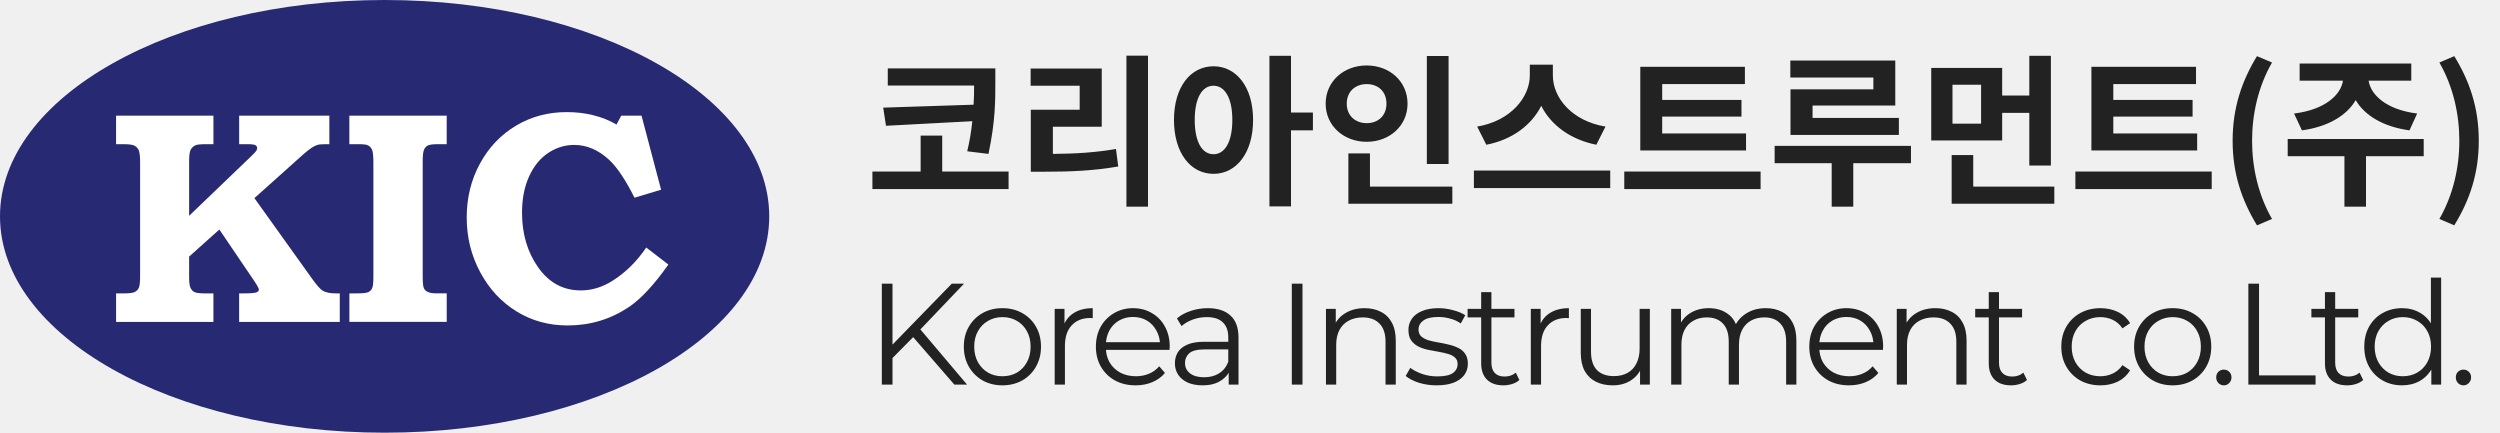
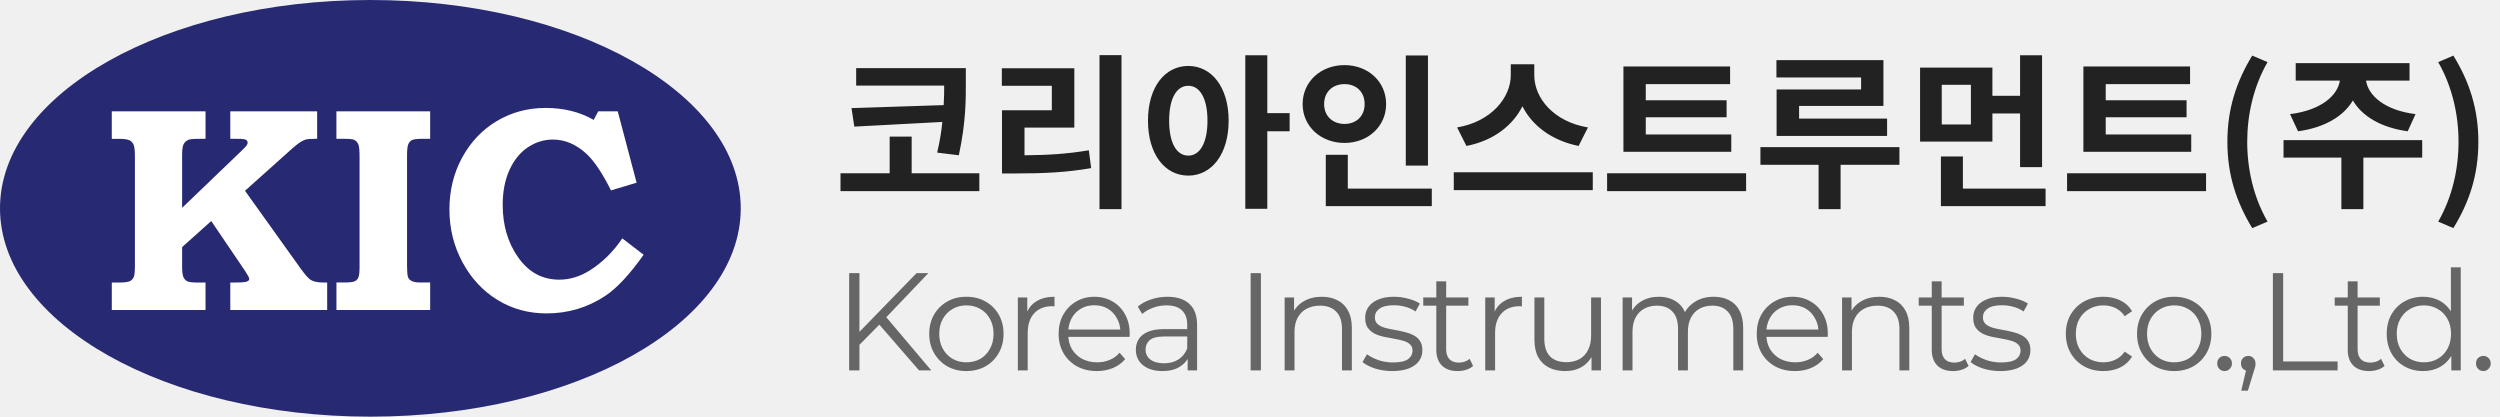
- <svg xmlns="http://www.w3.org/2000/svg" width="260" height="45" viewBox="0 0 260 45" fill="none">
-   <path d="m91.853 11.194.289 1.887 8.976-.476a22.66 22.66 0 0 1-.527 3.128l2.21.272c.731-3.434.714-5.627.714-7.514V7.114H92.329v1.785h8.976c0 .612 0 1.275-.051 1.989l-9.401.306zm6.137 6.647v-3.74h-2.244v3.74h-5.015v1.819h14.161v-1.819H97.99zm11.508-4.658h5.083V7.131h-7.395v1.785h5.1v2.499h-5.083v6.443h1.411c2.839 0 5.134-.102 7.684-.544l-.238-1.819c-2.21.374-4.182.493-6.562.51v-2.822zm7.65-7.395v15.708h2.244V5.788h-2.244zm9.059 10.251c-1.173 0-1.955-1.241-1.955-3.57 0-2.312.782-3.553 1.955-3.553 1.156 0 1.955 1.241 1.955 3.553 0 2.329-.799 3.57-1.955 3.57zm0-9.146c-2.38 0-4.114 2.142-4.114 5.576 0 3.451 1.734 5.61 4.114 5.61 2.363 0 4.114-2.159 4.114-5.61 0-3.434-1.751-5.576-4.114-5.576zm10.336 4.811h-2.278V5.805h-2.244v15.657h2.244v-7.905h2.278v-1.853zm14.109-5.882h-2.261v11.237h2.261V5.822zm-10.591 4.964c0-1.292.918-2.04 2.074-2.04 1.173 0 2.057.748 2.057 2.04 0 1.258-.884 2.023-2.057 2.023-1.156 0-2.074-.765-2.074-2.023zm6.324 0c0-2.312-1.853-3.978-4.25-3.978-2.397 0-4.267 1.666-4.267 3.978 0 2.278 1.87 3.961 4.267 3.961 2.397 0 4.25-1.683 4.25-3.961zm-3.91 8.619v-3.451h-2.244v5.236h10.812v-1.785h-8.568zm24.496-6.239c-3.536-.595-5.474-3.026-5.474-5.321V6.723H159.1v1.122c0 2.244-1.955 4.726-5.474 5.321l.952 1.887c2.72-.527 4.709-2.057 5.712-4.046 1.003 1.989 3.009 3.502 5.729 4.046l.952-1.887zm-13.685 4.573v1.819h14.178v-1.819h-14.178zm28.303-3.859h-8.721v-1.751h8.245v-1.734h-8.245V8.746h8.602V6.944h-10.88v8.704h10.999V13.88zm-12.665 3.961v1.819h14.178v-1.819h-14.178zm25.907-8.551h-8.619v4.743h11.271v-1.768h-8.976v-1.292h8.602V6.298h-10.914v1.768h8.636V9.29zm3.91 5.882h-14.178v1.802h5.933v4.522h2.244v-4.522h6.001v-1.802zm7.292-2.312h-2.975V8.814h2.975v4.046zm2.193-1.122h2.822v5.474h2.244V5.805h-2.244v4.131h-2.822V7.063h-7.378v7.548h7.378v-2.873zm-3.009 7.667v-3.281h-2.244v5.066h10.676v-1.785h-8.432zm23.288-5.525h-8.721v-1.751h8.245v-1.734h-8.245V8.746h8.602V6.944h-10.88v8.704h10.999V13.88zm-12.665 3.961v1.819h14.178v-1.819H215.84zm18.886 5.593 1.564-.663c-1.428-2.482-2.074-5.338-2.074-8.143 0-2.771.646-5.644 2.074-8.126l-1.564-.663c-1.598 2.618-2.533 5.406-2.533 8.789 0 3.417.935 6.171 2.533 8.806zm4.674-9.877c2.737-.374 4.658-1.547 5.593-3.145.935 1.598 2.856 2.771 5.593 3.145l.799-1.751c-3.179-.391-4.828-1.921-5.049-3.417h4.437V6.604h-11.611v1.785h4.505c-.221 1.496-1.887 3.026-5.083 3.417l.816 1.751zm12.665.901h-14.144v1.785h5.899v5.253h2.244v-5.253h6.001v-1.785zm3.178 8.976c1.615-2.635 2.55-5.389 2.55-8.806 0-3.383-.935-6.171-2.55-8.789l-1.547.663c1.428 2.482 2.074 5.355 2.074 8.126 0 2.805-.646 5.661-2.074 8.143l1.547.663zM92.67 37.39l-.045-1.35 6.36-6.54h1.275l-4.635 4.86-.63.675-2.325 2.355zM91.71 40V29.5h1.11V40h-1.11zm7.545 0-4.53-5.22.75-.81 5.1 6.03h-1.32zm4.988.075c-.76 0-1.445-.17-2.055-.51a3.895 3.895 0 0 1-1.425-1.425c-.35-.61-.525-1.305-.525-2.085 0-.79.175-1.485.525-2.085.35-.6.825-1.07 1.425-1.41.6-.34 1.285-.51 2.055-.51.78 0 1.47.17 2.07.51.61.34 1.085.81 1.425 1.41.35.6.525 1.295.525 2.085 0 .78-.175 1.475-.525 2.085a3.75 3.75 0 0 1-1.425 1.425c-.61.34-1.3.51-2.07.51zm0-.945c.57 0 1.075-.125 1.515-.375.44-.26.785-.62 1.035-1.08.26-.47.39-1.01.39-1.62 0-.62-.13-1.16-.39-1.62a2.654 2.654 0 0 0-1.035-1.065c-.44-.26-.94-.39-1.5-.39s-1.06.13-1.5.39c-.44.25-.79.605-1.05 1.065-.26.46-.39 1-.39 1.62 0 .61.13 1.15.39 1.62.26.46.61.82 1.05 1.08.44.25.935.375 1.485.375zm5.444.87v-7.875h1.02v2.145l-.105-.375c.22-.6.59-1.055 1.11-1.365.52-.32 1.165-.48 1.935-.48v1.035h-.12a.493.493 0 0 0-.12-.015c-.83 0-1.48.255-1.95.765-.47.5-.705 1.215-.705 2.145V40h-1.065zm8.425.075c-.82 0-1.54-.17-2.16-.51a3.83 3.83 0 0 1-1.455-1.425c-.35-.61-.525-1.305-.525-2.085s.165-1.47.495-2.07c.34-.6.8-1.07 1.38-1.41.59-.35 1.25-.525 1.98-.525.74 0 1.395.17 1.965.51.58.33 1.035.8 1.365 1.41.33.6.495 1.295.495 2.085 0 .05-.005.105-.015.165v.165h-6.855v-.795h6.285l-.42.315c0-.57-.125-1.075-.375-1.515-.24-.45-.57-.8-.99-1.05-.42-.25-.905-.375-1.455-.375-.54 0-1.025.125-1.455.375-.43.25-.765.6-1.005 1.05-.24.45-.36.965-.36 1.545v.165c0 .6.13 1.13.39 1.59.27.45.64.805 1.11 1.065.48.25 1.025.375 1.635.375.48 0 .925-.085 1.335-.255.42-.17.78-.43 1.08-.78l.6.69c-.35.42-.79.74-1.32.96-.52.22-1.095.33-1.725.33zm9.673-.075v-1.74l-.045-.285v-2.91c0-.67-.19-1.185-.57-1.545-.37-.36-.925-.54-1.665-.54-.51 0-.995.085-1.455.255-.46.17-.85.395-1.17.675l-.48-.795c.4-.34.88-.6 1.44-.78.56-.19 1.15-.285 1.77-.285 1.02 0 1.805.255 2.355.765.56.5.84 1.265.84 2.295V40h-1.02zm-2.715.075c-.59 0-1.105-.095-1.545-.285-.43-.2-.76-.47-.99-.81-.23-.35-.345-.75-.345-1.2 0-.41.095-.78.285-1.11.2-.34.52-.61.96-.81.45-.21 1.05-.315 1.8-.315h2.715v.795h-2.685c-.76 0-1.29.135-1.59.405-.29.27-.435.605-.435 1.005 0 .45.175.81.525 1.08.35.27.84.405 1.47.405.6 0 1.115-.135 1.545-.405.44-.28.76-.68.96-1.2l.24.735c-.2.52-.55.935-1.05 1.245-.49.31-1.11.465-1.86.465zm9.279-.075V29.5h1.11V40h-1.11zm7.571-7.95c.64 0 1.2.125 1.68.375.49.24.87.61 1.14 1.11.28.5.42 1.13.42 1.89V40h-1.065v-4.47c0-.83-.21-1.455-.63-1.875-.41-.43-.99-.645-1.74-.645-.56 0-1.05.115-1.47.345-.41.22-.73.545-.96.975-.22.42-.33.93-.33 1.53V40H137.9v-7.875h1.02v2.16l-.165-.405c.25-.57.65-1.015 1.2-1.335.55-.33 1.205-.495 1.965-.495zm7.482 8.025a6.19 6.19 0 0 1-1.845-.27c-.58-.19-1.035-.425-1.365-.705l.48-.84c.32.24.73.45 1.23.63.5.17 1.025.255 1.575.255.75 0 1.29-.115 1.62-.345.33-.24.495-.555.495-.945 0-.29-.095-.515-.285-.675-.18-.17-.42-.295-.72-.375-.3-.09-.635-.165-1.005-.225-.37-.06-.74-.13-1.11-.21-.36-.08-.69-.195-.99-.345-.3-.16-.545-.375-.735-.645-.18-.27-.27-.63-.27-1.08 0-.43.12-.815.36-1.155.24-.34.59-.605 1.05-.795.47-.2 1.04-.3 1.71-.3.51 0 1.02.07 1.53.21.51.13.93.305 1.26.525l-.465.855a3.46 3.46 0 0 0-1.125-.51c-.4-.11-.8-.165-1.2-.165-.71 0-1.235.125-1.575.375-.33.24-.495.55-.495.93 0 .3.09.535.27.705.19.17.435.305.735.405.31.09.645.165 1.005.225.37.06.735.135 1.095.225.37.08.705.195 1.005.345.31.14.555.345.735.615.19.26.285.605.285 1.035 0 .46-.13.86-.39 1.2-.25.33-.62.59-1.11.78-.48.18-1.065.27-1.755.27zm6.949 0c-.74 0-1.31-.2-1.71-.6-.4-.4-.6-.965-.6-1.695v-7.395h1.065v7.335c0 .46.115.815.345 1.065.24.25.58.375 1.02.375.47 0 .86-.135 1.17-.405l.375.765c-.21.19-.465.33-.765.42-.29.09-.59.135-.9.135zm-3.72-7.065v-.885h4.875v.885h-4.875zm6.574 6.99v-7.875h1.02v2.145l-.105-.375c.22-.6.59-1.055 1.11-1.365.52-.32 1.165-.48 1.935-.48v1.035h-.12a.493.493 0 0 0-.12-.015c-.83 0-1.48.255-1.95.765-.47.5-.705 1.215-.705 2.145V40h-1.065zm8.525.075c-.67 0-1.255-.125-1.755-.375s-.89-.625-1.17-1.125c-.27-.5-.405-1.125-.405-1.875v-4.575h1.065v4.455c0 .84.205 1.475.615 1.905.42.42 1.005.63 1.755.63.55 0 1.025-.11 1.425-.33.41-.23.72-.56.93-.99.22-.43.33-.945.33-1.545v-4.125h1.065V40h-1.02v-2.16l.165.39c-.25.58-.64 1.035-1.17 1.365-.52.32-1.13.48-1.83.48zm15.913-8.025c.64 0 1.195.125 1.665.375.48.24.85.61 1.11 1.11.27.5.405 1.13.405 1.89V40h-1.065v-4.47c0-.83-.2-1.455-.6-1.875-.39-.43-.945-.645-1.665-.645-.54 0-1.01.115-1.41.345-.39.22-.695.545-.915.975-.21.42-.315.93-.315 1.53V40h-1.065v-4.47c0-.83-.2-1.455-.6-1.875-.4-.43-.96-.645-1.68-.645-.53 0-.995.115-1.395.345-.4.22-.71.545-.93.975-.21.42-.315.93-.315 1.53V40h-1.065v-7.875h1.02v2.13l-.165-.375c.24-.57.625-1.015 1.155-1.335.54-.33 1.175-.495 1.905-.495.77 0 1.425.195 1.965.585.54.38.89.955 1.05 1.725l-.42-.165c.23-.64.635-1.155 1.215-1.545.59-.4 1.295-.6 2.115-.6zm8.664 8.025c-.82 0-1.54-.17-2.16-.51a3.83 3.83 0 0 1-1.455-1.425c-.35-.61-.525-1.305-.525-2.085s.165-1.47.495-2.07c.34-.6.8-1.07 1.38-1.41.59-.35 1.25-.525 1.98-.525.74 0 1.395.17 1.965.51.58.33 1.035.8 1.365 1.41.33.6.495 1.295.495 2.085 0 .05-.005.105-.015.165v.165h-6.855v-.795h6.285l-.42.315c0-.57-.125-1.075-.375-1.515-.24-.45-.57-.8-.99-1.05-.42-.25-.905-.375-1.455-.375-.54 0-1.025.125-1.455.375-.43.25-.765.6-1.005 1.05-.24.45-.36.965-.36 1.545v.165c0 .6.13 1.13.39 1.59.27.45.64.805 1.11 1.065.48.25 1.025.375 1.635.375.48 0 .925-.085 1.335-.255.42-.17.78-.43 1.08-.78l.6.69c-.35.42-.79.74-1.32.96-.52.22-1.095.33-1.725.33zm8.977-8.025c.64 0 1.2.125 1.68.375.49.24.87.61 1.14 1.11.28.5.42 1.13.42 1.89V40h-1.065v-4.47c0-.83-.21-1.455-.63-1.875-.41-.43-.99-.645-1.74-.645-.56 0-1.05.115-1.47.345-.41.22-.73.545-.96.975-.22.42-.33.93-.33 1.53V40h-1.065v-7.875h1.02v2.16l-.165-.405c.25-.57.65-1.015 1.2-1.335.55-.33 1.205-.495 1.965-.495zm7.857 8.025c-.74 0-1.31-.2-1.71-.6-.4-.4-.6-.965-.6-1.695v-7.395h1.065v7.335c0 .46.115.815.345 1.065.24.25.58.375 1.02.375.47 0 .86-.135 1.17-.405l.375.765c-.21.19-.465.33-.765.42-.29.09-.59.135-.9.135zm-3.72-7.065v-.885h4.875v.885h-4.875zm13.02 7.065c-.78 0-1.48-.17-2.1-.51a3.862 3.862 0 0 1-1.44-1.425c-.35-.61-.525-1.305-.525-2.085 0-.79.175-1.485.525-2.085.35-.6.83-1.07 1.44-1.41.62-.34 1.32-.51 2.1-.51.67 0 1.275.13 1.815.39s.965.65 1.275 1.17l-.795.54c-.27-.4-.605-.695-1.005-.885-.4-.19-.835-.285-1.305-.285-.56 0-1.065.13-1.515.39-.45.25-.805.605-1.065 1.065-.26.46-.39 1-.39 1.62 0 .62.13 1.16.39 1.62.26.46.615.82 1.065 1.08.45.25.955.375 1.515.375.47 0 .905-.095 1.305-.285.4-.19.735-.48 1.005-.87l.795.54c-.31.51-.735.9-1.275 1.17-.54.26-1.145.39-1.815.39zm7.51 0c-.76 0-1.445-.17-2.055-.51a3.895 3.895 0 0 1-1.425-1.425c-.35-.61-.525-1.305-.525-2.085 0-.79.175-1.485.525-2.085.35-.6.825-1.07 1.425-1.41.6-.34 1.285-.51 2.055-.51.78 0 1.47.17 2.07.51.61.34 1.085.81 1.425 1.41.35.6.525 1.295.525 2.085 0 .78-.175 1.475-.525 2.085a3.75 3.75 0 0 1-1.425 1.425c-.61.34-1.3.51-2.07.51zm0-.945c.57 0 1.075-.125 1.515-.375.44-.26.785-.62 1.035-1.08.26-.47.39-1.01.39-1.62 0-.62-.13-1.16-.39-1.62a2.654 2.654 0 0 0-1.035-1.065c-.44-.26-.94-.39-1.5-.39s-1.06.13-1.5.39c-.44.25-.79.605-1.05 1.065-.26.46-.39 1-.39 1.62 0 .61.13 1.15.39 1.62.26.46.61.82 1.05 1.08.44.25.935.375 1.485.375zm5.329.945c-.22 0-.41-.08-.57-.24a.824.824 0 0 1-.225-.585c0-.24.075-.435.225-.585.16-.15.35-.225.57-.225.22 0 .405.075.555.225.16.15.24.345.24.585 0 .23-.08.425-.24.585a.73.73 0 0 1-.555.24zm2.549-.075V29.5h1.11v9.54h5.88V40h-6.99zm10.275.075c-.74 0-1.31-.2-1.71-.6-.4-.4-.6-.965-.6-1.695v-7.395h1.065v7.335c0 .46.115.815.345 1.065.24.25.58.375 1.02.375.47 0 .86-.135 1.17-.405l.375.765c-.21.19-.465.33-.765.42-.29.09-.59.135-.9.135zm-3.72-7.065v-.885h4.875v.885h-4.875zm9.43 7.065c-.75 0-1.425-.17-2.025-.51a3.704 3.704 0 0 1-1.395-1.41c-.34-.61-.51-1.31-.51-2.1 0-.8.17-1.5.51-2.1.34-.6.805-1.065 1.395-1.395.6-.34 1.275-.51 2.025-.51.69 0 1.305.155 1.845.465.55.31.985.765 1.305 1.365.33.59.495 1.315.495 2.175 0 .85-.16 1.575-.48 2.175-.32.6-.755 1.06-1.305 1.38-.54.31-1.16.465-1.86.465zm.075-.945c.56 0 1.06-.125 1.5-.375.45-.26.8-.62 1.05-1.08.26-.47.39-1.01.39-1.62 0-.62-.13-1.16-.39-1.62-.25-.46-.6-.815-1.05-1.065-.44-.26-.94-.39-1.5-.39-.55 0-1.045.13-1.485.39-.44.25-.79.605-1.05 1.065-.26.46-.39 1-.39 1.62 0 .61.13 1.15.39 1.62.26.46.61.82 1.05 1.08.44.25.935.375 1.485.375zm2.97.87v-2.37l.105-1.59-.15-1.59v-5.58h1.065V40h-1.02zm3.341.075c-.22 0-.41-.08-.57-.24a.824.824 0 0 1-.225-.585c0-.24.075-.435.225-.585.16-.15.35-.225.57-.225.22 0 .405.075.555.225.16.15.24.345.24.585 0 .23-.08.425-.24.585a.73.73 0 0 1-.555.24z" fill="#222" />
-   <path d="M40 45c22.091 0 40-10.074 40-22.5S62.091 0 40 0 0 10.074 0 22.5 17.909 45 40 45z" fill="#282973" />
-   <path d="M12.075 12.027h10.122v2.967h-.668c-.644 0-1.041.037-1.19.108-.237.113-.41.272-.513.477-.104.205-.157.59-.157 1.155v5.71l6.465-6.204c.287-.277.46-.464.52-.561a.51.51 0 0 0 .09-.254.357.357 0 0 0-.171-.323c-.115-.071-.404-.108-.869-.108h-.831v-2.967h9.379v2.967h-.312c-.436 0-.738.024-.907.07-.17.046-.374.146-.618.3-.243.154-.556.405-.944.753l-5.012 4.488 5.978 8.354c.515.718.892 1.144 1.13 1.277.316.184.772.277 1.367.277h.402v2.967H24.871v-2.967h.416c.763 0 1.227-.037 1.39-.108.162-.072.245-.164.245-.277 0-.124-.154-.416-.461-.877l-3.648-5.38-3.144 2.815v2.159c0 .53.05.897.149 1.102.099.205.24.35.423.437.183.087.552.13 1.108.13h.846v2.968H12.073v-2.968h.763c.588 0 .982-.049 1.18-.146a.877.877 0 0 0 .435-.468c.08-.175.12-.595.12-1.262V16.921c0-.635-.045-1.061-.135-1.277a.95.95 0 0 0-.435-.485c-.198-.108-.558-.162-1.076-.162h-.853V12.03l.003-.003zM36.335 12.027h10.122v2.967h-.921c-.535 0-.89.05-1.063.146a.878.878 0 0 0-.386.461c-.084.21-.126.613-.126 1.207V28.68c0 .644.035 1.06.104 1.245.07.184.188.318.357.4.208.123.52.184.937.184h1.1v2.968H36.336V30.51h.822c.588 0 .973-.045 1.151-.13a.81.81 0 0 0 .396-.415c.085-.19.127-.566.127-1.131V16.916c0-.665-.042-1.104-.127-1.315a.953.953 0 0 0-.427-.484c-.14-.083-.479-.123-1.017-.123h-.928v-2.967h.002zM64.609 12.027h2.11l2.034 7.704-2.765.83c-.921-1.834-1.788-3.136-2.601-3.905-1.13-1.057-2.353-1.584-3.672-1.584-.961 0-1.86.276-2.697.83-.837.555-1.501 1.37-1.992 2.446-.49 1.076-.735 2.336-.735 3.782 0 2.205.562 4.1 1.688 5.69 1.124 1.588 2.598 2.383 4.422 2.383 1.159 0 2.274-.343 3.344-1.03 1.337-.851 2.492-1.993 3.464-3.43l2.303 1.769c-1.495 2.113-2.862 3.582-4.1 4.413-1.91 1.282-4.04 1.922-6.387 1.922-1.951 0-3.716-.485-5.295-1.454-1.58-.969-2.84-2.324-3.78-4.066-.94-1.743-1.412-3.644-1.412-5.705 0-2.06.458-3.919 1.375-5.604.916-1.687 2.164-3 3.742-3.944 1.58-.944 3.34-1.416 5.28-1.416 1.94 0 3.698.43 5.184 1.292l.49-.923z" fill="#fff" />
+ <svg xmlns="http://www.w3.org/2000/svg" width="270" height="45" viewBox="0 0 270 45" fill="none">
+   <path d="M91.962 11.676L101.916 11.352C101.97 10.596 101.97 9.894 101.97 9.246H92.466V7.356H104.31V8.814C104.31 10.812 104.328 13.134 103.554 16.77L101.214 16.482C101.502 15.258 101.682 14.16 101.772 13.17L92.268 13.674L91.962 11.676ZM98.46 18.714H105.768V20.64H90.774V18.714H96.084V14.754H98.46V18.714ZM110.645 13.782V16.77C113.165 16.752 115.253 16.626 117.593 16.23L117.845 18.156C115.145 18.624 112.715 18.732 109.709 18.732H108.215V11.91H113.597V9.264H108.197V7.374H116.027V13.782H110.645ZM118.745 5.952H121.121V22.584H118.745V5.952ZM128.337 16.806C129.561 16.806 130.407 15.492 130.407 13.026C130.407 10.578 129.561 9.264 128.337 9.264C127.095 9.264 126.267 10.578 126.267 13.026C126.267 15.492 127.095 16.806 128.337 16.806ZM128.337 7.122C130.839 7.122 132.693 9.39 132.693 13.026C132.693 16.68 130.839 18.966 128.337 18.966C125.817 18.966 123.981 16.68 123.981 13.026C123.981 9.39 125.817 7.122 128.337 7.122ZM139.281 12.216V14.178H136.869V22.548H134.493V5.97H136.869V12.216H139.281ZM154.22 5.988V17.886H151.826V5.988H154.22ZM143.006 11.244C143.006 12.576 143.978 13.386 145.202 13.386C146.444 13.386 147.38 12.576 147.38 11.244C147.38 9.876 146.444 9.084 145.202 9.084C143.978 9.084 143.006 9.876 143.006 11.244ZM149.702 11.244C149.702 13.656 147.74 15.438 145.202 15.438C142.664 15.438 140.684 13.656 140.684 11.244C140.684 8.796 142.664 7.032 145.202 7.032C147.74 7.032 149.702 8.796 149.702 11.244ZM145.562 20.37H154.634V22.26H143.186V16.716H145.562V20.37ZM171.498 13.764L170.49 15.762C167.61 15.186 165.486 13.584 164.424 11.478C163.362 13.584 161.256 15.204 158.376 15.762L157.368 13.764C161.094 13.134 163.164 10.506 163.164 8.13V6.942H165.702V8.13C165.702 10.56 167.754 13.134 171.498 13.764ZM157.008 18.606H172.02V20.532H157.008V18.606ZM186.977 14.52V16.392H175.331V7.176H186.851V9.084H177.743V10.83H186.473V12.666H177.743V14.52H186.977ZM173.567 18.714H188.579V20.64H173.567V18.714ZM200.998 9.66V8.364H191.854V6.492H203.41V11.442H194.302V12.81H203.806V14.682H191.872V9.66H200.998ZM205.138 15.888V17.796H198.784V22.584H196.408V17.796H190.126V15.888H205.138ZM212.858 13.44V9.156H209.708V13.44H212.858ZM215.18 12.252V15.294H207.368V7.302H215.18V10.344H218.168V5.97H220.544V18.048H218.168V12.252H215.18ZM211.994 20.37H220.922V22.26H209.618V16.896H211.994V20.37ZM236.653 14.52V16.392H225.007V7.176H236.527V9.084H227.419V10.83H236.149V12.666H227.419V14.52H236.653ZM223.243 18.714H238.255V20.64H223.243V18.714ZM243.239 24.636C241.547 21.846 240.557 18.93 240.557 15.312C240.557 11.73 241.547 8.778 243.239 6.006L244.895 6.708C243.383 9.336 242.699 12.378 242.699 15.312C242.699 18.282 243.383 21.306 244.895 23.934L243.239 24.636ZM248.188 14.178L247.324 12.324C250.708 11.91 252.472 10.29 252.706 8.706H247.936V6.816H260.23V8.706H255.532C255.766 10.29 257.512 11.91 260.878 12.324L260.032 14.178C257.134 13.782 255.1 12.54 254.11 10.848C253.12 12.54 251.086 13.782 248.188 14.178ZM261.598 15.132V17.022H255.244V22.584H252.868V17.022H246.622V15.132H261.598ZM264.963 24.636L263.325 23.934C264.837 21.306 265.521 18.282 265.521 15.312C265.521 12.378 264.837 9.336 263.325 6.708L264.963 6.006C266.673 8.778 267.663 11.73 267.663 15.312C267.663 18.93 266.673 21.846 264.963 24.636Z" fill="#222222" />
+   <path d="M92.67 37.39L92.625 36.04L98.985 29.5H100.26L95.625 34.36L94.995 35.035L92.67 37.39ZM91.71 40V29.5H92.82V40H91.71ZM99.255 40L94.725 34.78L95.475 33.97L100.575 40H99.255ZM104.363 40.075C103.603 40.075 102.918 39.905 102.308 39.565C101.708 39.215 101.233 38.74 100.883 38.14C100.533 37.53 100.358 36.835 100.358 36.055C100.358 35.265 100.533 34.57 100.883 33.97C101.233 33.37 101.708 32.9 102.308 32.56C102.908 32.22 103.593 32.05 104.363 32.05C105.143 32.05 105.833 32.22 106.433 32.56C107.043 32.9 107.518 33.37 107.858 33.97C108.208 34.57 108.383 35.265 108.383 36.055C108.383 36.835 108.208 37.53 107.858 38.14C107.518 38.74 107.043 39.215 106.433 39.565C105.823 39.905 105.133 40.075 104.363 40.075ZM104.363 39.13C104.933 39.13 105.438 39.005 105.878 38.755C106.318 38.495 106.663 38.135 106.913 37.675C107.173 37.205 107.303 36.665 107.303 36.055C107.303 35.435 107.173 34.895 106.913 34.435C106.663 33.975 106.318 33.62 105.878 33.37C105.438 33.11 104.938 32.98 104.378 32.98C103.818 32.98 103.318 33.11 102.878 33.37C102.438 33.62 102.088 33.975 101.828 34.435C101.568 34.895 101.438 35.435 101.438 36.055C101.438 36.665 101.568 37.205 101.828 37.675C102.088 38.135 102.438 38.495 102.878 38.755C103.318 39.005 103.813 39.13 104.363 39.13ZM109.927 40V32.125H110.947V34.27L110.842 33.895C111.062 33.295 111.432 32.84 111.952 32.53C112.472 32.21 113.117 32.05 113.887 32.05V33.085C113.847 33.085 113.807 33.085 113.767 33.085C113.727 33.075 113.687 33.07 113.647 33.07C112.817 33.07 112.167 33.325 111.697 33.835C111.227 34.335 110.992 35.05 110.992 35.98V40H109.927ZM118.472 40.075C117.652 40.075 116.932 39.905 116.312 39.565C115.692 39.215 115.207 38.74 114.857 38.14C114.507 37.53 114.332 36.835 114.332 36.055C114.332 35.275 114.497 34.585 114.827 33.985C115.167 33.385 115.627 32.915 116.207 32.575C116.797 32.225 117.457 32.05 118.187 32.05C118.927 32.05 119.582 32.22 120.152 32.56C120.732 32.89 121.187 33.36 121.517 33.97C121.847 34.57 122.012 35.265 122.012 36.055C122.012 36.105 122.007 36.16 121.997 36.22C121.997 36.27 121.997 36.325 121.997 36.385H115.142V35.59H121.427L121.007 35.905C121.007 35.335 120.882 34.83 120.632 34.39C120.392 33.94 120.062 33.59 119.642 33.34C119.222 33.09 118.737 32.965 118.187 32.965C117.647 32.965 117.162 33.09 116.732 33.34C116.302 33.59 115.967 33.94 115.727 34.39C115.487 34.84 115.367 35.355 115.367 35.935V36.1C115.367 36.7 115.497 37.23 115.757 37.69C116.027 38.14 116.397 38.495 116.867 38.755C117.347 39.005 117.892 39.13 118.502 39.13C118.982 39.13 119.427 39.045 119.837 38.875C120.257 38.705 120.617 38.445 120.917 38.095L121.517 38.785C121.167 39.205 120.727 39.525 120.197 39.745C119.677 39.965 119.102 40.075 118.472 40.075ZM128.265 40V38.26L128.22 37.975V35.065C128.22 34.395 128.03 33.88 127.65 33.52C127.28 33.16 126.725 32.98 125.985 32.98C125.475 32.98 124.99 33.065 124.53 33.235C124.07 33.405 123.68 33.63 123.36 33.91L122.88 33.115C123.28 32.775 123.76 32.515 124.32 32.335C124.88 32.145 125.47 32.05 126.09 32.05C127.11 32.05 127.895 32.305 128.445 32.815C129.005 33.315 129.285 34.08 129.285 35.11V40H128.265ZM125.55 40.075C124.96 40.075 124.445 39.98 124.005 39.79C123.575 39.59 123.245 39.32 123.015 38.98C122.785 38.63 122.67 38.23 122.67 37.78C122.67 37.37 122.765 37 122.955 36.67C123.155 36.33 123.475 36.06 123.915 35.86C124.365 35.65 124.965 35.545 125.715 35.545H128.43V36.34H125.745C124.985 36.34 124.455 36.475 124.155 36.745C123.865 37.015 123.72 37.35 123.72 37.75C123.72 38.2 123.895 38.56 124.245 38.83C124.595 39.1 125.085 39.235 125.715 39.235C126.315 39.235 126.83 39.1 127.26 38.83C127.7 38.55 128.02 38.15 128.22 37.63L128.46 38.365C128.26 38.885 127.91 39.3 127.41 39.61C126.92 39.92 126.3 40.075 125.55 40.075ZM135.069 40V29.5H136.179V40H135.069ZM142.76 32.05C143.4 32.05 143.96 32.175 144.44 32.425C144.93 32.665 145.31 33.035 145.58 33.535C145.86 34.035 146 34.665 146 35.425V40H144.935V35.53C144.935 34.7 144.725 34.075 144.305 33.655C143.895 33.225 143.315 33.01 142.565 33.01C142.005 33.01 141.515 33.125 141.095 33.355C140.685 33.575 140.365 33.9 140.135 34.33C139.915 34.75 139.805 35.26 139.805 35.86V40H138.74V32.125H139.76V34.285L139.595 33.88C139.845 33.31 140.245 32.865 140.795 32.545C141.345 32.215 142 32.05 142.76 32.05ZM150.362 40.075C149.712 40.075 149.097 39.985 148.517 39.805C147.937 39.615 147.482 39.38 147.152 39.1L147.632 38.26C147.952 38.5 148.362 38.71 148.862 38.89C149.362 39.06 149.887 39.145 150.437 39.145C151.187 39.145 151.727 39.03 152.057 38.8C152.387 38.56 152.552 38.245 152.552 37.855C152.552 37.565 152.457 37.34 152.267 37.18C152.087 37.01 151.847 36.885 151.547 36.805C151.247 36.715 150.912 36.64 150.542 36.58C150.172 36.52 149.802 36.45 149.432 36.37C149.072 36.29 148.742 36.175 148.442 36.025C148.142 35.865 147.897 35.65 147.707 35.38C147.527 35.11 147.437 34.75 147.437 34.3C147.437 33.87 147.557 33.485 147.797 33.145C148.037 32.805 148.387 32.54 148.847 32.35C149.317 32.15 149.887 32.05 150.557 32.05C151.067 32.05 151.577 32.12 152.087 32.26C152.597 32.39 153.017 32.565 153.347 32.785L152.882 33.64C152.532 33.4 152.157 33.23 151.757 33.13C151.357 33.02 150.957 32.965 150.557 32.965C149.847 32.965 149.322 33.09 148.982 33.34C148.652 33.58 148.487 33.89 148.487 34.27C148.487 34.57 148.577 34.805 148.757 34.975C148.947 35.145 149.192 35.28 149.492 35.38C149.802 35.47 150.137 35.545 150.497 35.605C150.867 35.665 151.232 35.74 151.592 35.83C151.962 35.91 152.297 36.025 152.597 36.175C152.907 36.315 153.152 36.52 153.332 36.79C153.522 37.05 153.617 37.395 153.617 37.825C153.617 38.285 153.487 38.685 153.227 39.025C152.977 39.355 152.607 39.615 152.117 39.805C151.637 39.985 151.052 40.075 150.362 40.075ZM157.431 40.075C156.691 40.075 156.121 39.875 155.721 39.475C155.321 39.075 155.121 38.51 155.121 37.78V30.385H156.186V37.72C156.186 38.18 156.301 38.535 156.531 38.785C156.771 39.035 157.111 39.16 157.551 39.16C158.021 39.16 158.411 39.025 158.721 38.755L159.096 39.52C158.886 39.71 158.631 39.85 158.331 39.94C158.041 40.03 157.741 40.075 157.431 40.075ZM153.711 33.01V32.125H158.586V33.01H153.711ZM160.405 40V32.125H161.425V34.27L161.32 33.895C161.54 33.295 161.91 32.84 162.43 32.53C162.95 32.21 163.595 32.05 164.365 32.05V33.085C164.325 33.085 164.285 33.085 164.245 33.085C164.205 33.075 164.165 33.07 164.125 33.07C163.295 33.07 162.645 33.325 162.175 33.835C161.705 34.335 161.47 35.05 161.47 35.98V40H160.405ZM169.05 40.075C168.38 40.075 167.795 39.95 167.295 39.7C166.795 39.45 166.405 39.075 166.125 38.575C165.855 38.075 165.72 37.45 165.72 36.7V32.125H166.785V36.58C166.785 37.42 166.99 38.055 167.4 38.485C167.82 38.905 168.405 39.115 169.155 39.115C169.705 39.115 170.18 39.005 170.58 38.785C170.99 38.555 171.3 38.225 171.51 37.795C171.73 37.365 171.84 36.85 171.84 36.25V32.125H172.905V40H171.885V37.84L172.05 38.23C171.8 38.81 171.41 39.265 170.88 39.595C170.36 39.915 169.75 40.075 169.05 40.075ZM185.083 32.05C185.723 32.05 186.278 32.175 186.748 32.425C187.228 32.665 187.598 33.035 187.858 33.535C188.128 34.035 188.263 34.665 188.263 35.425V40H187.198V35.53C187.198 34.7 186.998 34.075 186.598 33.655C186.208 33.225 185.653 33.01 184.933 33.01C184.393 33.01 183.923 33.125 183.523 33.355C183.133 33.575 182.828 33.9 182.608 34.33C182.398 34.75 182.293 35.26 182.293 35.86V40H181.228V35.53C181.228 34.7 181.028 34.075 180.628 33.655C180.228 33.225 179.668 33.01 178.948 33.01C178.418 33.01 177.953 33.125 177.553 33.355C177.153 33.575 176.843 33.9 176.623 34.33C176.413 34.75 176.308 35.26 176.308 35.86V40H175.243V32.125H176.263V34.255L176.098 33.88C176.338 33.31 176.723 32.865 177.253 32.545C177.793 32.215 178.428 32.05 179.158 32.05C179.928 32.05 180.583 32.245 181.123 32.635C181.663 33.015 182.013 33.59 182.173 34.36L181.753 34.195C181.983 33.555 182.388 33.04 182.968 32.65C183.558 32.25 184.263 32.05 185.083 32.05ZM193.867 40.075C193.047 40.075 192.327 39.905 191.707 39.565C191.087 39.215 190.602 38.74 190.252 38.14C189.902 37.53 189.727 36.835 189.727 36.055C189.727 35.275 189.892 34.585 190.222 33.985C190.562 33.385 191.022 32.915 191.602 32.575C192.192 32.225 192.852 32.05 193.582 32.05C194.322 32.05 194.977 32.22 195.547 32.56C196.127 32.89 196.582 33.36 196.912 33.97C197.242 34.57 197.407 35.265 197.407 36.055C197.407 36.105 197.402 36.16 197.392 36.22C197.392 36.27 197.392 36.325 197.392 36.385H190.537V35.59H196.822L196.402 35.905C196.402 35.335 196.277 34.83 196.027 34.39C195.787 33.94 195.457 33.59 195.037 33.34C194.617 33.09 194.132 32.965 193.582 32.965C193.042 32.965 192.557 33.09 192.127 33.34C191.697 33.59 191.362 33.94 191.122 34.39C190.882 34.84 190.762 35.355 190.762 35.935V36.1C190.762 36.7 190.892 37.23 191.152 37.69C191.422 38.14 191.792 38.495 192.262 38.755C192.742 39.005 193.287 39.13 193.897 39.13C194.377 39.13 194.822 39.045 195.232 38.875C195.652 38.705 196.012 38.445 196.312 38.095L196.912 38.785C196.562 39.205 196.122 39.525 195.592 39.745C195.072 39.965 194.497 40.075 193.867 40.075ZM202.964 32.05C203.604 32.05 204.164 32.175 204.644 32.425C205.134 32.665 205.514 33.035 205.784 33.535C206.064 34.035 206.204 34.665 206.204 35.425V40H205.139V35.53C205.139 34.7 204.929 34.075 204.509 33.655C204.099 33.225 203.519 33.01 202.769 33.01C202.209 33.01 201.719 33.125 201.299 33.355C200.889 33.575 200.569 33.9 200.339 34.33C200.119 34.75 200.009 35.26 200.009 35.86V40H198.944V32.125H199.964V34.285L199.799 33.88C200.049 33.31 200.449 32.865 200.999 32.545C201.549 32.215 202.204 32.05 202.964 32.05ZM210.941 40.075C210.201 40.075 209.631 39.875 209.231 39.475C208.831 39.075 208.631 38.51 208.631 37.78V30.385H209.696V37.72C209.696 38.18 209.811 38.535 210.041 38.785C210.281 39.035 210.621 39.16 211.061 39.16C211.531 39.16 211.921 39.025 212.231 38.755L212.606 39.52C212.396 39.71 212.141 39.85 211.841 39.94C211.551 40.03 211.251 40.075 210.941 40.075ZM207.221 33.01V32.125H212.096V33.01H207.221ZM216.03 40.075C215.38 40.075 214.765 39.985 214.185 39.805C213.605 39.615 213.15 39.38 212.82 39.1L213.3 38.26C213.62 38.5 214.03 38.71 214.53 38.89C215.03 39.06 215.555 39.145 216.105 39.145C216.855 39.145 217.395 39.03 217.725 38.8C218.055 38.56 218.22 38.245 218.22 37.855C218.22 37.565 218.125 37.34 217.935 37.18C217.755 37.01 217.515 36.885 217.215 36.805C216.915 36.715 216.58 36.64 216.21 36.58C215.84 36.52 215.47 36.45 215.1 36.37C214.74 36.29 214.41 36.175 214.11 36.025C213.81 35.865 213.565 35.65 213.375 35.38C213.195 35.11 213.105 34.75 213.105 34.3C213.105 33.87 213.225 33.485 213.465 33.145C213.705 32.805 214.055 32.54 214.515 32.35C214.985 32.15 215.555 32.05 216.225 32.05C216.735 32.05 217.245 32.12 217.755 32.26C218.265 32.39 218.685 32.565 219.015 32.785L218.55 33.64C218.2 33.4 217.825 33.23 217.425 33.13C217.025 33.02 216.625 32.965 216.225 32.965C215.515 32.965 214.99 33.09 214.65 33.34C214.32 33.58 214.155 33.89 214.155 34.27C214.155 34.57 214.245 34.805 214.425 34.975C214.615 35.145 214.86 35.28 215.16 35.38C215.47 35.47 215.805 35.545 216.165 35.605C216.535 35.665 216.9 35.74 217.26 35.83C217.63 35.91 217.965 36.025 218.265 36.175C218.575 36.315 218.82 36.52 219 36.79C219.19 37.05 219.285 37.395 219.285 37.825C219.285 38.285 219.155 38.685 218.895 39.025C218.645 39.355 218.275 39.615 217.785 39.805C217.305 39.985 216.72 40.075 216.03 40.075ZM227.175 40.075C226.395 40.075 225.695 39.905 225.075 39.565C224.465 39.215 223.985 38.74 223.635 38.14C223.285 37.53 223.11 36.835 223.11 36.055C223.11 35.265 223.285 34.57 223.635 33.97C223.985 33.37 224.465 32.9 225.075 32.56C225.695 32.22 226.395 32.05 227.175 32.05C227.845 32.05 228.45 32.18 228.99 32.44C229.53 32.7 229.955 33.09 230.265 33.61L229.47 34.15C229.2 33.75 228.865 33.455 228.465 33.265C228.065 33.075 227.63 32.98 227.16 32.98C226.6 32.98 226.095 33.11 225.645 33.37C225.195 33.62 224.84 33.975 224.58 34.435C224.32 34.895 224.19 35.435 224.19 36.055C224.19 36.675 224.32 37.215 224.58 37.675C224.84 38.135 225.195 38.495 225.645 38.755C226.095 39.005 226.6 39.13 227.16 39.13C227.63 39.13 228.065 39.035 228.465 38.845C228.865 38.655 229.2 38.365 229.47 37.975L230.265 38.515C229.955 39.025 229.53 39.415 228.99 39.685C228.45 39.945 227.845 40.075 227.175 40.075ZM234.805 40.075C234.045 40.075 233.36 39.905 232.75 39.565C232.15 39.215 231.675 38.74 231.325 38.14C230.975 37.53 230.8 36.835 230.8 36.055C230.8 35.265 230.975 34.57 231.325 33.97C231.675 33.37 232.15 32.9 232.75 32.56C233.35 32.22 234.035 32.05 234.805 32.05C235.585 32.05 236.275 32.22 236.875 32.56C237.485 32.9 237.96 33.37 238.3 33.97C238.65 34.57 238.825 35.265 238.825 36.055C238.825 36.835 238.65 37.53 238.3 38.14C237.96 38.74 237.485 39.215 236.875 39.565C236.265 39.905 235.575 40.075 234.805 40.075ZM234.805 39.13C235.375 39.13 235.88 39.005 236.32 38.755C236.76 38.495 237.105 38.135 237.355 37.675C237.615 37.205 237.745 36.665 237.745 36.055C237.745 35.435 237.615 34.895 237.355 34.435C237.105 33.975 236.76 33.62 236.32 33.37C235.88 33.11 235.38 32.98 234.82 32.98C234.26 32.98 233.76 33.11 233.32 33.37C232.88 33.62 232.53 33.975 232.27 34.435C232.01 34.895 231.88 35.435 231.88 36.055C231.88 36.665 232.01 37.205 232.27 37.675C232.53 38.135 232.88 38.495 233.32 38.755C233.76 39.005 234.255 39.13 234.805 39.13ZM240.255 40.075C240.035 40.075 239.845 39.995 239.685 39.835C239.535 39.675 239.46 39.48 239.46 39.25C239.46 39.01 239.535 38.815 239.685 38.665C239.845 38.515 240.035 38.44 240.255 38.44C240.475 38.44 240.66 38.515 240.81 38.665C240.97 38.815 241.05 39.01 241.05 39.25C241.05 39.48 240.97 39.675 240.81 39.835C240.66 39.995 240.475 40.075 240.255 40.075ZM242.053 42.19L242.713 39.415L242.833 40.06C242.603 40.06 242.408 39.985 242.248 39.835C242.098 39.685 242.023 39.49 242.023 39.25C242.023 39.01 242.098 38.815 242.248 38.665C242.408 38.515 242.598 38.44 242.818 38.44C243.048 38.44 243.233 38.52 243.373 38.68C243.523 38.84 243.598 39.03 243.598 39.25C243.598 39.33 243.593 39.41 243.583 39.49C243.573 39.57 243.553 39.66 243.523 39.76C243.493 39.86 243.453 39.98 243.403 40.12L242.773 42.19H242.053ZM245.472 40V29.5H246.582V39.04H252.462V40H245.472ZM255.867 40.075C255.127 40.075 254.557 39.875 254.157 39.475C253.757 39.075 253.557 38.51 253.557 37.78V30.385H254.622V37.72C254.622 38.18 254.737 38.535 254.967 38.785C255.207 39.035 255.547 39.16 255.987 39.16C256.457 39.16 256.847 39.025 257.157 38.755L257.532 39.52C257.322 39.71 257.067 39.85 256.767 39.94C256.477 40.03 256.177 40.075 255.867 40.075ZM252.147 33.01V32.125H257.022V33.01H252.147ZM261.697 40.075C260.947 40.075 260.272 39.905 259.672 39.565C259.082 39.225 258.617 38.755 258.277 38.155C257.937 37.545 257.767 36.845 257.767 36.055C257.767 35.255 257.937 34.555 258.277 33.955C258.617 33.355 259.082 32.89 259.672 32.56C260.272 32.22 260.947 32.05 261.697 32.05C262.387 32.05 263.002 32.205 263.542 32.515C264.092 32.825 264.527 33.28 264.847 33.88C265.177 34.47 265.342 35.195 265.342 36.055C265.342 36.905 265.182 37.63 264.862 38.23C264.542 38.83 264.107 39.29 263.557 39.61C263.017 39.92 262.397 40.075 261.697 40.075ZM261.772 39.13C262.332 39.13 262.832 39.005 263.272 38.755C263.722 38.495 264.072 38.135 264.322 37.675C264.582 37.205 264.712 36.665 264.712 36.055C264.712 35.435 264.582 34.895 264.322 34.435C264.072 33.975 263.722 33.62 263.272 33.37C262.832 33.11 262.332 32.98 261.772 32.98C261.222 32.98 260.727 33.11 260.287 33.37C259.847 33.62 259.497 33.975 259.237 34.435C258.977 34.895 258.847 35.435 258.847 36.055C258.847 36.665 258.977 37.205 259.237 37.675C259.497 38.135 259.847 38.495 260.287 38.755C260.727 39.005 261.222 39.13 261.772 39.13ZM264.742 40V37.63L264.847 36.04L264.697 34.45V28.87H265.762V40H264.742ZM268.203 40.075C267.983 40.075 267.793 39.995 267.633 39.835C267.483 39.675 267.408 39.48 267.408 39.25C267.408 39.01 267.483 38.815 267.633 38.665C267.793 38.515 267.983 38.44 268.203 38.44C268.423 38.44 268.608 38.515 268.758 38.665C268.918 38.815 268.998 39.01 268.998 39.25C268.998 39.48 268.918 39.675 268.758 39.835C268.608 39.995 268.423 40.075 268.203 40.075Z" fill="#666666" />
+   <path d="M40 45C62.091 45 80 34.926 80 22.5C80 10.074 62.091 0 40 0C17.909 0 0 10.074 0 22.5C0 34.926 17.909 45 40 45Z" fill="#282973" />
+   <path d="M12.075 12.027H22.198V14.994H21.529C20.885 14.994 20.488 15.031 20.339 15.102C20.102 15.215 19.93 15.374 19.826 15.579C19.722 15.784 19.669 16.168 19.669 16.734V22.445L26.134 16.24C26.421 15.963 26.595 15.776 26.654 15.679C26.713 15.582 26.744 15.498 26.744 15.425C26.744 15.282 26.686 15.174 26.573 15.102C26.458 15.031 26.17 14.994 25.704 14.994H24.873V12.027H34.252V14.994H33.941C33.505 14.994 33.202 15.018 33.033 15.064C32.864 15.11 32.659 15.21 32.416 15.364C32.172 15.518 31.859 15.769 31.471 16.117L26.46 20.605L32.438 28.959C32.953 29.677 33.329 30.103 33.567 30.236C33.883 30.421 34.339 30.513 34.935 30.513H35.336V33.48H24.872V30.513H25.287C26.05 30.513 26.514 30.476 26.677 30.405C26.84 30.333 26.922 30.241 26.922 30.128C26.922 30.004 26.768 29.712 26.461 29.251L22.813 23.871L19.669 26.686V28.845C19.669 29.375 19.719 29.742 19.818 29.947C19.918 30.152 20.059 30.297 20.242 30.384C20.425 30.471 20.794 30.514 21.349 30.514H22.196V33.482H12.074V30.514H12.837C13.425 30.514 13.819 30.465 14.017 30.368C14.217 30.271 14.362 30.114 14.452 29.899C14.531 29.725 14.571 29.305 14.571 28.638V16.921C14.571 16.286 14.526 15.86 14.436 15.644C14.346 15.43 14.202 15.268 14.002 15.159C13.803 15.051 13.443 14.997 12.925 14.997H12.072V12.03L12.075 12.027Z" fill="white" />
+   <path d="M36.335 12.027H46.457V14.994H45.535C45 14.994 44.647 15.043 44.473 15.14C44.299 15.237 44.17 15.391 44.087 15.601C44.003 15.811 43.961 16.214 43.961 16.808V28.68C43.961 29.324 43.995 29.741 44.065 29.925C44.135 30.109 44.253 30.243 44.422 30.325C44.63 30.448 44.941 30.509 45.359 30.509H46.458V33.477H36.336V30.509H37.158C37.746 30.509 38.131 30.465 38.309 30.379C38.489 30.292 38.621 30.154 38.705 29.965C38.79 29.776 38.832 29.399 38.832 28.834V16.916C38.832 16.251 38.79 15.812 38.705 15.601C38.619 15.391 38.478 15.229 38.278 15.117C38.138 15.034 37.799 14.994 37.261 14.994H36.333V12.027H36.335Z" fill="white" />
+   <path d="M64.609 12.027H66.718L68.753 19.731L65.987 20.562C65.066 18.727 64.199 17.425 63.386 16.656C62.257 15.599 61.033 15.072 59.715 15.072C58.753 15.072 57.854 15.348 57.018 15.903C56.18 16.457 55.516 17.272 55.026 18.348C54.536 19.424 54.291 20.684 54.291 22.13C54.291 24.335 54.852 26.23 55.978 27.82C57.103 29.409 58.577 30.203 60.401 30.203C61.559 30.203 62.674 29.86 63.745 29.173C65.082 28.322 66.237 27.18 67.208 25.744L69.511 27.512C68.016 29.625 66.65 31.094 65.412 31.925C63.501 33.207 61.371 33.847 59.025 33.847C57.074 33.847 55.308 33.362 53.729 32.393C52.151 31.424 50.889 30.069 49.95 28.327C49.01 26.584 48.538 24.683 48.538 22.622C48.538 20.562 48.996 18.703 49.912 17.018C50.829 15.331 52.076 14.017 53.655 13.074C55.234 12.13 56.994 11.658 58.935 11.658C60.875 11.658 62.633 12.089 64.118 12.95L64.609 12.027Z" fill="white" />
</svg>
